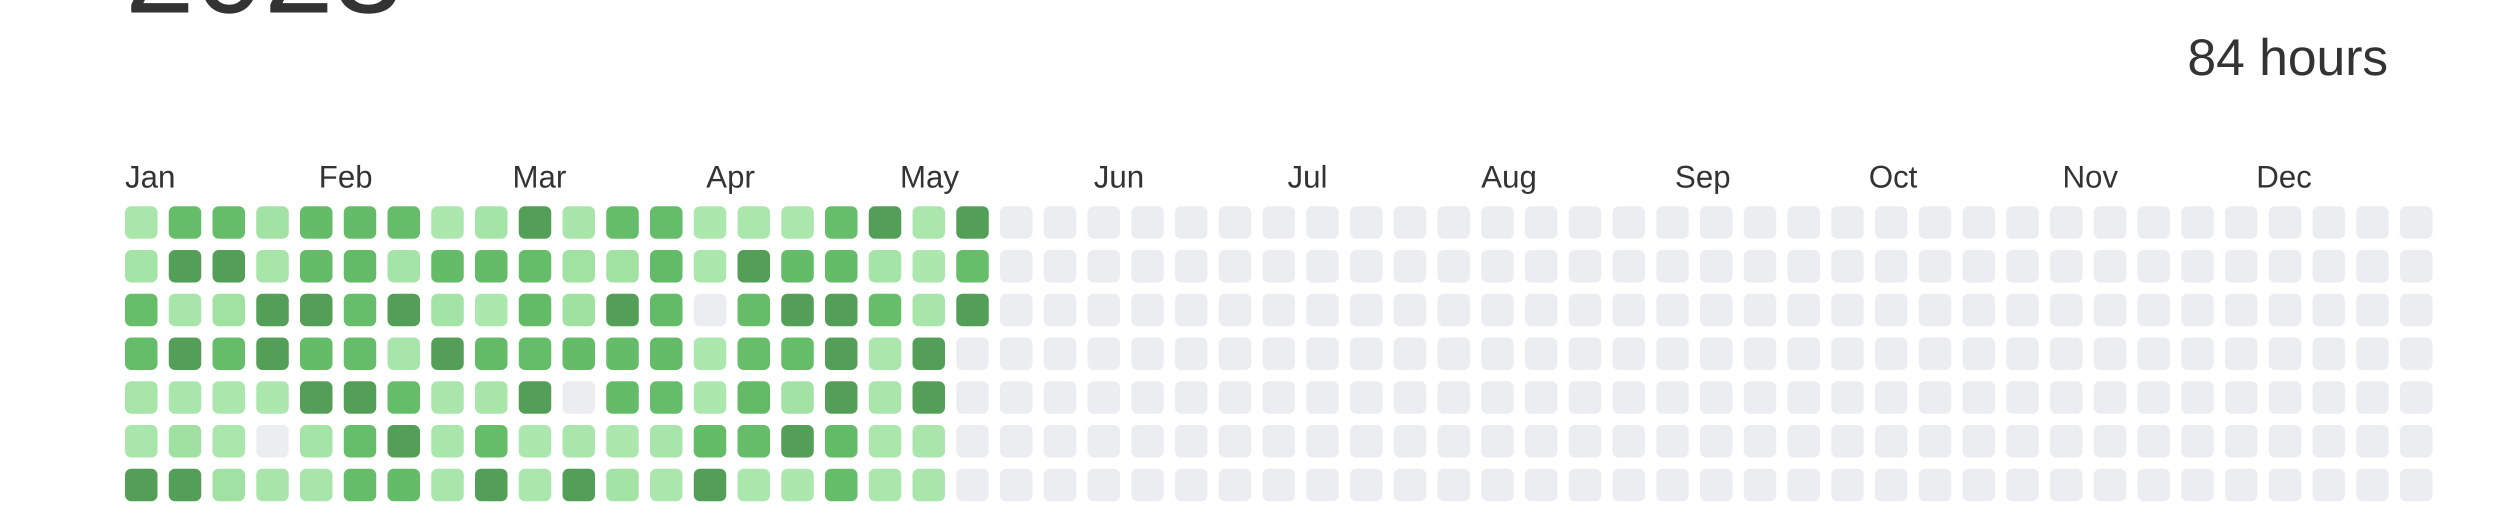
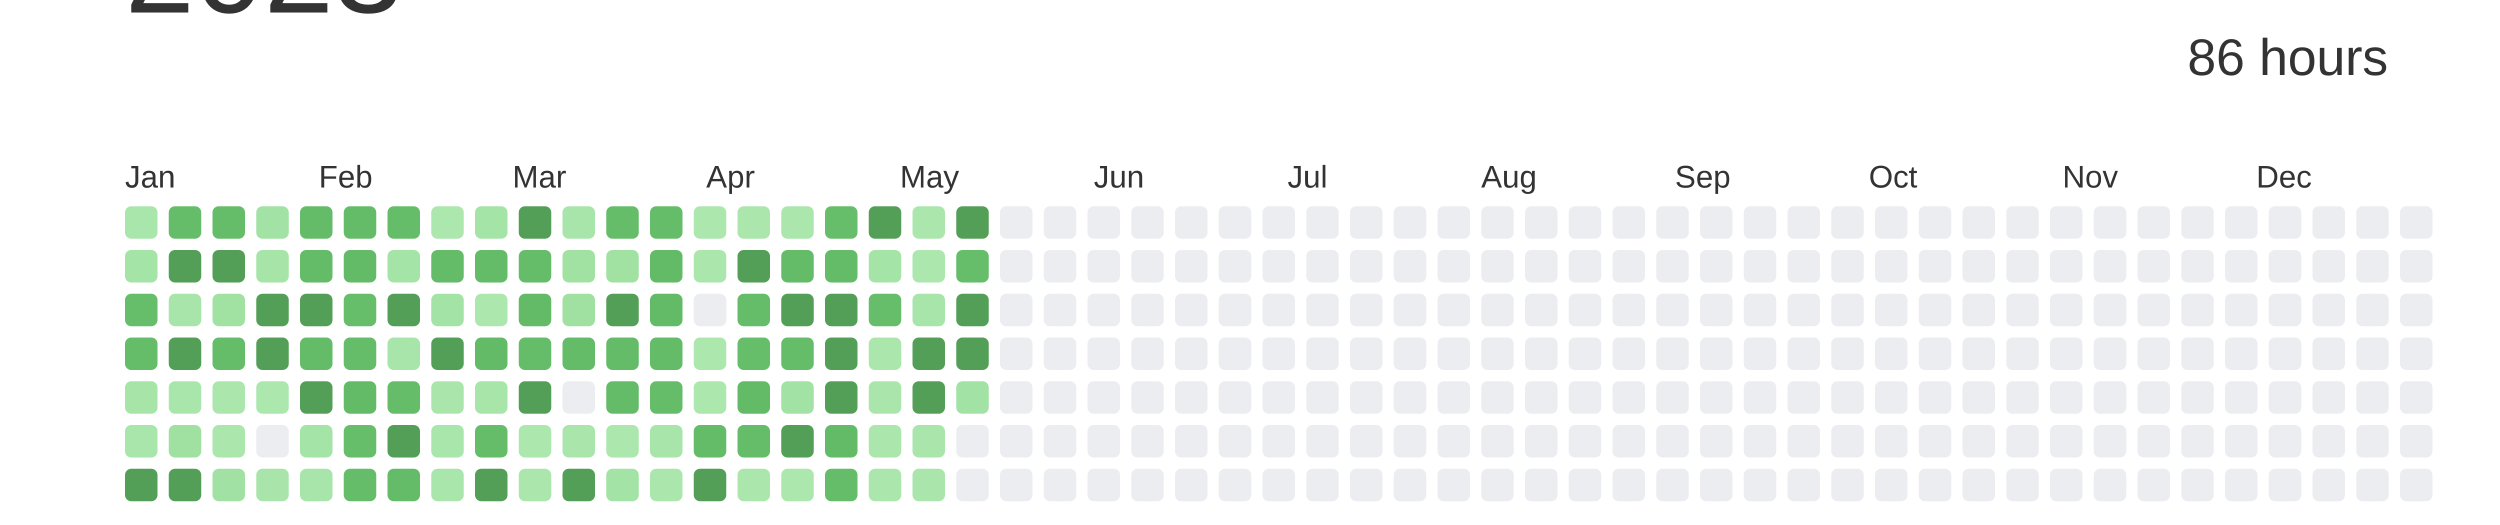
<svg xmlns="http://www.w3.org/2000/svg" baseProfile="full" height="42mm" version="1.1" viewBox="0,0,200,42" width="200mm">
  <defs />
  <rect fill="#ffffff" height="42" width="200" x="0" y="0" />
  <text alignment-baseline="hanging" fill="#333333" style="font-size:10.0px; font-family:Arial;" x="10" y="1">2023</text>
-   <text alignment-baseline="hanging" fill="#333333" style="font-size:4.125px; font-family:Arial;" x="175" y="6">84 hours</text>
+   <text alignment-baseline="hanging" fill="#333333" style="font-size:4.125px; font-family:Arial;" x="175" y="6">86 hours</text>
  <text fill="#333333" style="font-size:2.5px; font-family:Arial" x="10.0" y="15">Jan</text>
  <text fill="#333333" style="font-size:2.5px; font-family:Arial" x="25.5" y="15">Feb</text>
  <text fill="#333333" style="font-size:2.5px; font-family:Arial" x="41.0" y="15">Mar</text>
  <text fill="#333333" style="font-size:2.5px; font-family:Arial" x="56.5" y="15">Apr</text>
  <text fill="#333333" style="font-size:2.5px; font-family:Arial" x="72.0" y="15">May</text>
  <text fill="#333333" style="font-size:2.5px; font-family:Arial" x="87.5" y="15">Jun</text>
  <text fill="#333333" style="font-size:2.5px; font-family:Arial" x="103.0" y="15">Jul</text>
  <text fill="#333333" style="font-size:2.5px; font-family:Arial" x="118.5" y="15">Aug</text>
  <text fill="#333333" style="font-size:2.5px; font-family:Arial" x="134.0" y="15">Sep</text>
  <text fill="#333333" style="font-size:2.5px; font-family:Arial" x="149.5" y="15">Oct</text>
  <text fill="#333333" style="font-size:2.5px; font-family:Arial" x="165.0" y="15">Nov</text>
  <text fill="#333333" style="font-size:2.5px; font-family:Arial" x="180.5" y="15">Dec</text>
  <rect fill="#a9e6ab" height="2.6" rx="0.5" ry="0.5" width="2.6" x="10.0" y="16.5" />
  <rect fill="#a5e4a7" height="2.6" rx="0.5" ry="0.5" width="2.6" x="10.0" y="20.0" />
  <rect fill="#66be6b" height="2.6" rx="0.5" ry="0.5" width="2.6" x="10.0" y="23.5" />
  <rect fill="#65bd6a" height="2.6" rx="0.5" ry="0.5" width="2.6" x="10.0" y="27.0" />
  <rect fill="#a6e4a8" height="2.6" rx="0.5" ry="0.5" width="2.6" x="10.0" y="30.5" />
  <rect fill="#a9e6ab" height="2.6" rx="0.5" ry="0.5" width="2.6" x="10.0" y="34.0" />
  <rect fill="#549F57" height="2.6" rx="0.5" ry="0.5" width="2.6" x="10.0" y="37.5" />
  <rect fill="#65bd6a" height="2.6" rx="0.5" ry="0.5" width="2.6" x="13.5" y="16.5" />
  <rect fill="#549F57" height="2.6" rx="0.5" ry="0.5" width="2.6" x="13.5" y="20.0" />
  <rect fill="#a8e5aa" height="2.6" rx="0.5" ry="0.5" width="2.6" x="13.5" y="23.5" />
  <rect fill="#549F57" height="2.6" rx="0.5" ry="0.5" width="2.6" x="13.5" y="27.0" />
  <rect fill="#a9e6ab" height="2.6" rx="0.5" ry="0.5" width="2.6" x="13.5" y="30.5" />
  <rect fill="#a0e1a2" height="2.6" rx="0.5" ry="0.5" width="2.6" x="13.5" y="34.0" />
  <rect fill="#549F57" height="2.6" rx="0.5" ry="0.5" width="2.6" x="13.5" y="37.5" />
  <rect fill="#65bd69" height="2.6" rx="0.5" ry="0.5" width="2.6" x="17.0" y="16.5" />
  <rect fill="#549F57" height="2.6" rx="0.5" ry="0.5" width="2.6" x="17.0" y="20.0" />
  <rect fill="#a1e2a3" height="2.6" rx="0.5" ry="0.5" width="2.6" x="17.0" y="23.5" />
  <rect fill="#65bd6a" height="2.6" rx="0.5" ry="0.5" width="2.6" x="17.0" y="27.0" />
  <rect fill="#abe7ad" height="2.6" rx="0.5" ry="0.5" width="2.6" x="17.0" y="30.5" />
  <rect fill="#abe6ad" height="2.6" rx="0.5" ry="0.5" width="2.6" x="17.0" y="34.0" />
  <rect fill="#a1e2a4" height="2.6" rx="0.5" ry="0.5" width="2.6" x="17.0" y="37.5" />
  <rect fill="#a2e2a4" height="2.6" rx="0.5" ry="0.5" width="2.6" x="20.5" y="16.5" />
  <rect fill="#a6e4a8" height="2.6" rx="0.5" ry="0.5" width="2.6" x="20.5" y="20.0" />
  <rect fill="#549F57" height="2.6" rx="0.5" ry="0.5" width="2.6" x="20.5" y="23.5" />
  <rect fill="#549F57" height="2.6" rx="0.5" ry="0.5" width="2.6" x="20.5" y="27.0" />
  <rect fill="#ace7ae" height="2.6" rx="0.5" ry="0.5" width="2.6" x="20.5" y="30.5" />
  <rect fill="#EBEDF0" height="2.6" rx="0.5" ry="0.5" width="2.6" x="20.5" y="34.0" />
  <rect fill="#a9e5ab" height="2.6" rx="0.5" ry="0.5" width="2.6" x="20.5" y="37.5" />
  <rect fill="#64bc69" height="2.6" rx="0.5" ry="0.5" width="2.6" x="24.0" y="16.5" />
  <rect fill="#64bc68" height="2.6" rx="0.5" ry="0.5" width="2.6" x="24.0" y="20.0" />
  <rect fill="#549F57" height="2.6" rx="0.5" ry="0.5" width="2.6" x="24.0" y="23.5" />
  <rect fill="#64bc69" height="2.6" rx="0.5" ry="0.5" width="2.6" x="24.0" y="27.0" />
  <rect fill="#549F57" height="2.6" rx="0.5" ry="0.5" width="2.6" x="24.0" y="30.5" />
  <rect fill="#a4e4a7" height="2.6" rx="0.5" ry="0.5" width="2.6" x="24.0" y="34.0" />
  <rect fill="#a8e5aa" height="2.6" rx="0.5" ry="0.5" width="2.6" x="24.0" y="37.5" />
  <rect fill="#64bc69" height="2.6" rx="0.5" ry="0.5" width="2.6" x="27.5" y="16.5" />
  <rect fill="#63bb68" height="2.6" rx="0.5" ry="0.5" width="2.6" x="27.5" y="20.0" />
  <rect fill="#66be6b" height="2.6" rx="0.5" ry="0.5" width="2.6" x="27.5" y="23.5" />
  <rect fill="#65bd6a" height="2.6" rx="0.5" ry="0.5" width="2.6" x="27.5" y="27.0" />
-   <rect fill="#549F57" height="2.6" rx="0.5" ry="0.5" width="2.6" x="27.5" y="30.5" />
+   <rect fill="#63bb68" height="2.6" rx="0.5" ry="0.5" width="2.6" x="27.5" y="30.5" />
  <rect fill="#66be6a" height="2.6" rx="0.5" ry="0.5" width="2.6" x="27.5" y="34.0" />
  <rect fill="#65bd6a" height="2.6" rx="0.5" ry="0.5" width="2.6" x="27.5" y="37.5" />
  <rect fill="#65bd6a" height="2.6" rx="0.5" ry="0.5" width="2.6" x="31.0" y="16.5" />
  <rect fill="#a5e4a7" height="2.6" rx="0.5" ry="0.5" width="2.6" x="31.0" y="20.0" />
  <rect fill="#549F57" height="2.6" rx="0.5" ry="0.5" width="2.6" x="31.0" y="23.5" />
  <rect fill="#a8e5aa" height="2.6" rx="0.5" ry="0.5" width="2.6" x="31.0" y="27.0" />
  <rect fill="#65bd6a" height="2.6" rx="0.5" ry="0.5" width="2.6" x="31.0" y="30.5" />
  <rect fill="#549F57" height="2.6" rx="0.5" ry="0.5" width="2.6" x="31.0" y="34.0" />
  <rect fill="#64bc69" height="2.6" rx="0.5" ry="0.5" width="2.6" x="31.0" y="37.5" />
  <rect fill="#ace7ae" height="2.6" rx="0.5" ry="0.5" width="2.6" x="34.5" y="16.5" />
  <rect fill="#64bc69" height="2.6" rx="0.5" ry="0.5" width="2.6" x="34.5" y="20.0" />
  <rect fill="#a3e3a5" height="2.6" rx="0.5" ry="0.5" width="2.6" x="34.5" y="23.5" />
  <rect fill="#549F57" height="2.6" rx="0.5" ry="0.5" width="2.6" x="34.5" y="27.0" />
  <rect fill="#aae6ac" height="2.6" rx="0.5" ry="0.5" width="2.6" x="34.5" y="30.5" />
  <rect fill="#a9e6ab" height="2.6" rx="0.5" ry="0.5" width="2.6" x="34.5" y="34.0" />
  <rect fill="#a9e6ab" height="2.6" rx="0.5" ry="0.5" width="2.6" x="34.5" y="37.5" />
  <rect fill="#a5e4a7" height="2.6" rx="0.5" ry="0.5" width="2.6" x="38.0" y="16.5" />
  <rect fill="#64bc69" height="2.6" rx="0.5" ry="0.5" width="2.6" x="38.0" y="20.0" />
  <rect fill="#ace7ae" height="2.6" rx="0.5" ry="0.5" width="2.6" x="38.0" y="23.5" />
  <rect fill="#63bb68" height="2.6" rx="0.5" ry="0.5" width="2.6" x="38.0" y="27.0" />
  <rect fill="#a7e5a9" height="2.6" rx="0.5" ry="0.5" width="2.6" x="38.0" y="30.5" />
  <rect fill="#65bd6a" height="2.6" rx="0.5" ry="0.5" width="2.6" x="38.0" y="34.0" />
  <rect fill="#549F57" height="2.6" rx="0.5" ry="0.5" width="2.6" x="38.0" y="37.5" />
  <rect fill="#549F57" height="2.6" rx="0.5" ry="0.5" width="2.6" x="41.5" y="16.5" />
  <rect fill="#65bd6a" height="2.6" rx="0.5" ry="0.5" width="2.6" x="41.5" y="20.0" />
  <rect fill="#63bb68" height="2.6" rx="0.5" ry="0.5" width="2.6" x="41.5" y="23.5" />
  <rect fill="#65bd6a" height="2.6" rx="0.5" ry="0.5" width="2.6" x="41.5" y="27.0" />
  <rect fill="#549F57" height="2.6" rx="0.5" ry="0.5" width="2.6" x="41.5" y="30.5" />
  <rect fill="#ace7ae" height="2.6" rx="0.5" ry="0.5" width="2.6" x="41.5" y="34.0" />
  <rect fill="#abe7ad" height="2.6" rx="0.5" ry="0.5" width="2.6" x="41.5" y="37.5" />
  <rect fill="#a8e5aa" height="2.6" rx="0.5" ry="0.5" width="2.6" x="45.0" y="16.5" />
  <rect fill="#a1e2a3" height="2.6" rx="0.5" ry="0.5" width="2.6" x="45.0" y="20.0" />
  <rect fill="#a0e1a2" height="2.6" rx="0.5" ry="0.5" width="2.6" x="45.0" y="23.5" />
  <rect fill="#64bc69" height="2.6" rx="0.5" ry="0.5" width="2.6" x="45.0" y="27.0" />
  <rect fill="#EBEDF0" height="2.6" rx="0.5" ry="0.5" width="2.6" x="45.0" y="30.5" />
  <rect fill="#aae6ac" height="2.6" rx="0.5" ry="0.5" width="2.6" x="45.0" y="34.0" />
  <rect fill="#549F57" height="2.6" rx="0.5" ry="0.5" width="2.6" x="45.0" y="37.5" />
  <rect fill="#65bd6a" height="2.6" rx="0.5" ry="0.5" width="2.6" x="48.5" y="16.5" />
  <rect fill="#a1e2a3" height="2.6" rx="0.5" ry="0.5" width="2.6" x="48.5" y="20.0" />
  <rect fill="#549F57" height="2.6" rx="0.5" ry="0.5" width="2.6" x="48.5" y="23.5" />
  <rect fill="#64bc69" height="2.6" rx="0.5" ry="0.5" width="2.6" x="48.5" y="27.0" />
  <rect fill="#64bc69" height="2.6" rx="0.5" ry="0.5" width="2.6" x="48.5" y="30.5" />
  <rect fill="#ace7ae" height="2.6" rx="0.5" ry="0.5" width="2.6" x="48.5" y="34.0" />
  <rect fill="#a3e3a5" height="2.6" rx="0.5" ry="0.5" width="2.6" x="48.5" y="37.5" />
  <rect fill="#65bc69" height="2.6" rx="0.5" ry="0.5" width="2.6" x="52.0" y="16.5" />
  <rect fill="#63bb68" height="2.6" rx="0.5" ry="0.5" width="2.6" x="52.0" y="20.0" />
  <rect fill="#63bb68" height="2.6" rx="0.5" ry="0.5" width="2.6" x="52.0" y="23.5" />
  <rect fill="#64bb68" height="2.6" rx="0.5" ry="0.5" width="2.6" x="52.0" y="27.0" />
  <rect fill="#65bd6a" height="2.6" rx="0.5" ry="0.5" width="2.6" x="52.0" y="30.5" />
  <rect fill="#a8e5aa" height="2.6" rx="0.5" ry="0.5" width="2.6" x="52.0" y="34.0" />
  <rect fill="#abe7ad" height="2.6" rx="0.5" ry="0.5" width="2.6" x="52.0" y="37.5" />
  <rect fill="#ace7ae" height="2.6" rx="0.5" ry="0.5" width="2.6" x="55.5" y="16.5" />
  <rect fill="#abe7ad" height="2.6" rx="0.5" ry="0.5" width="2.6" x="55.5" y="20.0" />
  <rect fill="#EBEDF0" height="2.6" rx="0.5" ry="0.5" width="2.6" x="55.5" y="23.5" />
  <rect fill="#ace7ae" height="2.6" rx="0.5" ry="0.5" width="2.6" x="55.5" y="27.0" />
  <rect fill="#ace7ae" height="2.6" rx="0.5" ry="0.5" width="2.6" x="55.5" y="30.5" />
  <rect fill="#64bb68" height="2.6" rx="0.5" ry="0.5" width="2.6" x="55.5" y="34.0" />
  <rect fill="#549F57" height="2.6" rx="0.5" ry="0.5" width="2.6" x="55.5" y="37.5" />
  <rect fill="#abe7ad" height="2.6" rx="0.5" ry="0.5" width="2.6" x="59.0" y="16.5" />
  <rect fill="#549F57" height="2.6" rx="0.5" ry="0.5" width="2.6" x="59.0" y="20.0" />
  <rect fill="#65bd6a" height="2.6" rx="0.5" ry="0.5" width="2.6" x="59.0" y="23.5" />
  <rect fill="#66be6b" height="2.6" rx="0.5" ry="0.5" width="2.6" x="59.0" y="27.0" />
  <rect fill="#63bb68" height="2.6" rx="0.5" ry="0.5" width="2.6" x="59.0" y="30.5" />
  <rect fill="#65bd6a" height="2.6" rx="0.5" ry="0.5" width="2.6" x="59.0" y="34.0" />
  <rect fill="#abe7ad" height="2.6" rx="0.5" ry="0.5" width="2.6" x="59.0" y="37.5" />
  <rect fill="#abe7ad" height="2.6" rx="0.5" ry="0.5" width="2.6" x="62.5" y="16.5" />
  <rect fill="#64bc69" height="2.6" rx="0.5" ry="0.5" width="2.6" x="62.5" y="20.0" />
  <rect fill="#549F57" height="2.6" rx="0.5" ry="0.5" width="2.6" x="62.5" y="23.5" />
  <rect fill="#65bd6a" height="2.6" rx="0.5" ry="0.5" width="2.6" x="62.5" y="27.0" />
  <rect fill="#a2e2a4" height="2.6" rx="0.5" ry="0.5" width="2.6" x="62.5" y="30.5" />
  <rect fill="#549F57" height="2.6" rx="0.5" ry="0.5" width="2.6" x="62.5" y="34.0" />
  <rect fill="#ace7ae" height="2.6" rx="0.5" ry="0.5" width="2.6" x="62.5" y="37.5" />
  <rect fill="#66be6a" height="2.6" rx="0.5" ry="0.5" width="2.6" x="66.0" y="16.5" />
  <rect fill="#64bc69" height="2.6" rx="0.5" ry="0.5" width="2.6" x="66.0" y="20.0" />
  <rect fill="#549F57" height="2.6" rx="0.5" ry="0.5" width="2.6" x="66.0" y="23.5" />
  <rect fill="#549F57" height="2.6" rx="0.5" ry="0.5" width="2.6" x="66.0" y="27.0" />
  <rect fill="#549F57" height="2.6" rx="0.5" ry="0.5" width="2.6" x="66.0" y="30.5" />
  <rect fill="#63bb68" height="2.6" rx="0.5" ry="0.5" width="2.6" x="66.0" y="34.0" />
  <rect fill="#65bd6a" height="2.6" rx="0.5" ry="0.5" width="2.6" x="66.0" y="37.5" />
  <rect fill="#549F57" height="2.6" rx="0.5" ry="0.5" width="2.6" x="69.5" y="16.5" />
  <rect fill="#a5e4a7" height="2.6" rx="0.5" ry="0.5" width="2.6" x="69.5" y="20.0" />
  <rect fill="#66be6b" height="2.6" rx="0.5" ry="0.5" width="2.6" x="69.5" y="23.5" />
  <rect fill="#abe7ad" height="2.6" rx="0.5" ry="0.5" width="2.6" x="69.5" y="27.0" />
  <rect fill="#aae6ac" height="2.6" rx="0.5" ry="0.5" width="2.6" x="69.5" y="30.5" />
  <rect fill="#abe7ad" height="2.6" rx="0.5" ry="0.5" width="2.6" x="69.5" y="34.0" />
  <rect fill="#abe7ad" height="2.6" rx="0.5" ry="0.5" width="2.6" x="69.5" y="37.5" />
  <rect fill="#abe7ad" height="2.6" rx="0.5" ry="0.5" width="2.6" x="73.0" y="16.5" />
  <rect fill="#ace7ae" height="2.6" rx="0.5" ry="0.5" width="2.6" x="73.0" y="20.0" />
  <rect fill="#a8e5aa" height="2.6" rx="0.5" ry="0.5" width="2.6" x="73.0" y="23.5" />
  <rect fill="#549F57" height="2.6" rx="0.5" ry="0.5" width="2.6" x="73.0" y="27.0" />
  <rect fill="#549F57" height="2.6" rx="0.5" ry="0.5" width="2.6" x="73.0" y="30.5" />
  <rect fill="#aae6ac" height="2.6" rx="0.5" ry="0.5" width="2.6" x="73.0" y="34.0" />
  <rect fill="#aae6ac" height="2.6" rx="0.5" ry="0.5" width="2.6" x="73.0" y="37.5" />
  <rect fill="#549F57" height="2.6" rx="0.5" ry="0.5" width="2.6" x="76.5" y="16.5" />
  <rect fill="#66be6a" height="2.6" rx="0.5" ry="0.5" width="2.6" x="76.5" y="20.0" />
  <rect fill="#549F57" height="2.6" rx="0.5" ry="0.5" width="2.6" x="76.5" y="23.5" />
-   <rect fill="#EBEDF0" height="2.6" rx="0.5" ry="0.5" width="2.6" x="76.5" y="27.0" />
-   <rect fill="#EBEDF0" height="2.6" rx="0.5" ry="0.5" width="2.6" x="76.5" y="30.5" />
+   <rect fill="#549F57" height="2.6" rx="0.5" ry="0.5" width="2.6" x="76.5" y="27.0" />
+   <rect fill="#a2e2a4" height="2.6" rx="0.5" ry="0.5" width="2.6" x="76.5" y="30.5" />
  <rect fill="#EBEDF0" height="2.6" rx="0.5" ry="0.5" width="2.6" x="76.5" y="34.0" />
  <rect fill="#EBEDF0" height="2.6" rx="0.5" ry="0.5" width="2.6" x="76.5" y="37.5" />
  <rect fill="#EBEDF0" height="2.6" rx="0.5" ry="0.5" width="2.6" x="80.0" y="16.5" />
  <rect fill="#EBEDF0" height="2.6" rx="0.5" ry="0.5" width="2.6" x="80.0" y="20.0" />
  <rect fill="#EBEDF0" height="2.6" rx="0.5" ry="0.5" width="2.6" x="80.0" y="23.5" />
  <rect fill="#EBEDF0" height="2.6" rx="0.5" ry="0.5" width="2.6" x="80.0" y="27.0" />
  <rect fill="#EBEDF0" height="2.6" rx="0.5" ry="0.5" width="2.6" x="80.0" y="30.5" />
  <rect fill="#EBEDF0" height="2.6" rx="0.5" ry="0.5" width="2.6" x="80.0" y="34.0" />
  <rect fill="#EBEDF0" height="2.6" rx="0.5" ry="0.5" width="2.6" x="80.0" y="37.5" />
  <rect fill="#EBEDF0" height="2.6" rx="0.5" ry="0.5" width="2.6" x="83.5" y="16.5" />
  <rect fill="#EBEDF0" height="2.6" rx="0.5" ry="0.5" width="2.6" x="83.5" y="20.0" />
  <rect fill="#EBEDF0" height="2.6" rx="0.5" ry="0.5" width="2.6" x="83.5" y="23.5" />
  <rect fill="#EBEDF0" height="2.6" rx="0.5" ry="0.5" width="2.6" x="83.5" y="27.0" />
  <rect fill="#EBEDF0" height="2.6" rx="0.5" ry="0.5" width="2.6" x="83.5" y="30.5" />
  <rect fill="#EBEDF0" height="2.6" rx="0.5" ry="0.5" width="2.6" x="83.5" y="34.0" />
  <rect fill="#EBEDF0" height="2.6" rx="0.5" ry="0.5" width="2.6" x="83.5" y="37.5" />
  <rect fill="#EBEDF0" height="2.6" rx="0.5" ry="0.5" width="2.6" x="87.0" y="16.5" />
  <rect fill="#EBEDF0" height="2.6" rx="0.5" ry="0.5" width="2.6" x="87.0" y="20.0" />
  <rect fill="#EBEDF0" height="2.6" rx="0.5" ry="0.5" width="2.6" x="87.0" y="23.5" />
  <rect fill="#EBEDF0" height="2.6" rx="0.5" ry="0.5" width="2.6" x="87.0" y="27.0" />
  <rect fill="#EBEDF0" height="2.6" rx="0.5" ry="0.5" width="2.6" x="87.0" y="30.5" />
  <rect fill="#EBEDF0" height="2.6" rx="0.5" ry="0.5" width="2.6" x="87.0" y="34.0" />
  <rect fill="#EBEDF0" height="2.6" rx="0.5" ry="0.5" width="2.6" x="87.0" y="37.5" />
  <rect fill="#EBEDF0" height="2.6" rx="0.5" ry="0.5" width="2.6" x="90.5" y="16.5" />
  <rect fill="#EBEDF0" height="2.6" rx="0.5" ry="0.5" width="2.6" x="90.5" y="20.0" />
  <rect fill="#EBEDF0" height="2.6" rx="0.5" ry="0.5" width="2.6" x="90.5" y="23.5" />
  <rect fill="#EBEDF0" height="2.6" rx="0.5" ry="0.5" width="2.6" x="90.5" y="27.0" />
  <rect fill="#EBEDF0" height="2.6" rx="0.5" ry="0.5" width="2.6" x="90.5" y="30.5" />
  <rect fill="#EBEDF0" height="2.6" rx="0.5" ry="0.5" width="2.6" x="90.5" y="34.0" />
  <rect fill="#EBEDF0" height="2.6" rx="0.5" ry="0.5" width="2.6" x="90.5" y="37.5" />
  <rect fill="#EBEDF0" height="2.6" rx="0.5" ry="0.5" width="2.6" x="94.0" y="16.5" />
  <rect fill="#EBEDF0" height="2.6" rx="0.5" ry="0.5" width="2.6" x="94.0" y="20.0" />
  <rect fill="#EBEDF0" height="2.6" rx="0.5" ry="0.5" width="2.6" x="94.0" y="23.5" />
  <rect fill="#EBEDF0" height="2.6" rx="0.5" ry="0.5" width="2.6" x="94.0" y="27.0" />
  <rect fill="#EBEDF0" height="2.6" rx="0.5" ry="0.5" width="2.6" x="94.0" y="30.5" />
  <rect fill="#EBEDF0" height="2.6" rx="0.5" ry="0.5" width="2.6" x="94.0" y="34.0" />
  <rect fill="#EBEDF0" height="2.6" rx="0.5" ry="0.5" width="2.6" x="94.0" y="37.5" />
  <rect fill="#EBEDF0" height="2.6" rx="0.5" ry="0.5" width="2.6" x="97.5" y="16.5" />
  <rect fill="#EBEDF0" height="2.6" rx="0.5" ry="0.5" width="2.6" x="97.5" y="20.0" />
  <rect fill="#EBEDF0" height="2.6" rx="0.5" ry="0.5" width="2.6" x="97.5" y="23.5" />
  <rect fill="#EBEDF0" height="2.6" rx="0.5" ry="0.5" width="2.6" x="97.5" y="27.0" />
  <rect fill="#EBEDF0" height="2.6" rx="0.5" ry="0.5" width="2.6" x="97.5" y="30.5" />
  <rect fill="#EBEDF0" height="2.6" rx="0.5" ry="0.5" width="2.6" x="97.5" y="34.0" />
  <rect fill="#EBEDF0" height="2.6" rx="0.5" ry="0.5" width="2.6" x="97.5" y="37.5" />
  <rect fill="#EBEDF0" height="2.6" rx="0.5" ry="0.5" width="2.6" x="101.0" y="16.5" />
  <rect fill="#EBEDF0" height="2.6" rx="0.5" ry="0.5" width="2.6" x="101.0" y="20.0" />
  <rect fill="#EBEDF0" height="2.6" rx="0.5" ry="0.5" width="2.6" x="101.0" y="23.5" />
  <rect fill="#EBEDF0" height="2.6" rx="0.5" ry="0.5" width="2.6" x="101.0" y="27.0" />
  <rect fill="#EBEDF0" height="2.6" rx="0.5" ry="0.5" width="2.6" x="101.0" y="30.5" />
  <rect fill="#EBEDF0" height="2.6" rx="0.5" ry="0.5" width="2.6" x="101.0" y="34.0" />
  <rect fill="#EBEDF0" height="2.6" rx="0.5" ry="0.5" width="2.6" x="101.0" y="37.5" />
  <rect fill="#EBEDF0" height="2.6" rx="0.5" ry="0.5" width="2.6" x="104.5" y="16.5" />
  <rect fill="#EBEDF0" height="2.6" rx="0.5" ry="0.5" width="2.6" x="104.5" y="20.0" />
  <rect fill="#EBEDF0" height="2.6" rx="0.5" ry="0.5" width="2.6" x="104.5" y="23.5" />
  <rect fill="#EBEDF0" height="2.6" rx="0.5" ry="0.5" width="2.6" x="104.5" y="27.0" />
  <rect fill="#EBEDF0" height="2.6" rx="0.5" ry="0.5" width="2.6" x="104.5" y="30.5" />
  <rect fill="#EBEDF0" height="2.6" rx="0.5" ry="0.5" width="2.6" x="104.5" y="34.0" />
  <rect fill="#EBEDF0" height="2.6" rx="0.5" ry="0.5" width="2.6" x="104.5" y="37.5" />
  <rect fill="#EBEDF0" height="2.6" rx="0.5" ry="0.5" width="2.6" x="108.0" y="16.5" />
  <rect fill="#EBEDF0" height="2.6" rx="0.5" ry="0.5" width="2.6" x="108.0" y="20.0" />
  <rect fill="#EBEDF0" height="2.6" rx="0.5" ry="0.5" width="2.6" x="108.0" y="23.5" />
  <rect fill="#EBEDF0" height="2.6" rx="0.5" ry="0.5" width="2.6" x="108.0" y="27.0" />
  <rect fill="#EBEDF0" height="2.6" rx="0.5" ry="0.5" width="2.6" x="108.0" y="30.5" />
  <rect fill="#EBEDF0" height="2.6" rx="0.5" ry="0.5" width="2.6" x="108.0" y="34.0" />
  <rect fill="#EBEDF0" height="2.6" rx="0.5" ry="0.5" width="2.6" x="108.0" y="37.5" />
  <rect fill="#EBEDF0" height="2.6" rx="0.5" ry="0.5" width="2.6" x="111.5" y="16.5" />
  <rect fill="#EBEDF0" height="2.6" rx="0.5" ry="0.5" width="2.6" x="111.5" y="20.0" />
  <rect fill="#EBEDF0" height="2.6" rx="0.5" ry="0.5" width="2.6" x="111.5" y="23.5" />
  <rect fill="#EBEDF0" height="2.6" rx="0.5" ry="0.5" width="2.6" x="111.5" y="27.0" />
  <rect fill="#EBEDF0" height="2.6" rx="0.5" ry="0.5" width="2.6" x="111.5" y="30.5" />
  <rect fill="#EBEDF0" height="2.6" rx="0.5" ry="0.5" width="2.6" x="111.5" y="34.0" />
  <rect fill="#EBEDF0" height="2.6" rx="0.5" ry="0.5" width="2.6" x="111.5" y="37.5" />
  <rect fill="#EBEDF0" height="2.6" rx="0.5" ry="0.5" width="2.6" x="115.0" y="16.5" />
  <rect fill="#EBEDF0" height="2.6" rx="0.5" ry="0.5" width="2.6" x="115.0" y="20.0" />
  <rect fill="#EBEDF0" height="2.6" rx="0.5" ry="0.5" width="2.6" x="115.0" y="23.5" />
  <rect fill="#EBEDF0" height="2.6" rx="0.5" ry="0.5" width="2.6" x="115.0" y="27.0" />
  <rect fill="#EBEDF0" height="2.6" rx="0.5" ry="0.5" width="2.6" x="115.0" y="30.5" />
  <rect fill="#EBEDF0" height="2.6" rx="0.5" ry="0.5" width="2.6" x="115.0" y="34.0" />
  <rect fill="#EBEDF0" height="2.6" rx="0.5" ry="0.5" width="2.6" x="115.0" y="37.5" />
  <rect fill="#EBEDF0" height="2.6" rx="0.5" ry="0.5" width="2.6" x="118.5" y="16.5" />
  <rect fill="#EBEDF0" height="2.6" rx="0.5" ry="0.5" width="2.6" x="118.5" y="20.0" />
  <rect fill="#EBEDF0" height="2.6" rx="0.5" ry="0.5" width="2.6" x="118.5" y="23.5" />
  <rect fill="#EBEDF0" height="2.6" rx="0.5" ry="0.5" width="2.6" x="118.5" y="27.0" />
  <rect fill="#EBEDF0" height="2.6" rx="0.5" ry="0.5" width="2.6" x="118.5" y="30.5" />
  <rect fill="#EBEDF0" height="2.6" rx="0.5" ry="0.5" width="2.6" x="118.5" y="34.0" />
  <rect fill="#EBEDF0" height="2.6" rx="0.5" ry="0.5" width="2.6" x="118.5" y="37.5" />
  <rect fill="#EBEDF0" height="2.6" rx="0.5" ry="0.5" width="2.6" x="122.0" y="16.5" />
  <rect fill="#EBEDF0" height="2.6" rx="0.5" ry="0.5" width="2.6" x="122.0" y="20.0" />
  <rect fill="#EBEDF0" height="2.6" rx="0.5" ry="0.5" width="2.6" x="122.0" y="23.5" />
  <rect fill="#EBEDF0" height="2.6" rx="0.5" ry="0.5" width="2.6" x="122.0" y="27.0" />
  <rect fill="#EBEDF0" height="2.6" rx="0.5" ry="0.5" width="2.6" x="122.0" y="30.5" />
  <rect fill="#EBEDF0" height="2.6" rx="0.5" ry="0.5" width="2.6" x="122.0" y="34.0" />
  <rect fill="#EBEDF0" height="2.6" rx="0.5" ry="0.5" width="2.6" x="122.0" y="37.5" />
  <rect fill="#EBEDF0" height="2.6" rx="0.5" ry="0.5" width="2.6" x="125.5" y="16.5" />
  <rect fill="#EBEDF0" height="2.6" rx="0.5" ry="0.5" width="2.6" x="125.5" y="20.0" />
  <rect fill="#EBEDF0" height="2.6" rx="0.5" ry="0.5" width="2.6" x="125.5" y="23.5" />
  <rect fill="#EBEDF0" height="2.6" rx="0.5" ry="0.5" width="2.6" x="125.5" y="27.0" />
  <rect fill="#EBEDF0" height="2.6" rx="0.5" ry="0.5" width="2.6" x="125.5" y="30.5" />
  <rect fill="#EBEDF0" height="2.6" rx="0.5" ry="0.5" width="2.6" x="125.5" y="34.0" />
  <rect fill="#EBEDF0" height="2.6" rx="0.5" ry="0.5" width="2.6" x="125.5" y="37.5" />
  <rect fill="#EBEDF0" height="2.6" rx="0.5" ry="0.5" width="2.6" x="129.0" y="16.5" />
  <rect fill="#EBEDF0" height="2.6" rx="0.5" ry="0.5" width="2.6" x="129.0" y="20.0" />
  <rect fill="#EBEDF0" height="2.6" rx="0.5" ry="0.5" width="2.6" x="129.0" y="23.5" />
  <rect fill="#EBEDF0" height="2.6" rx="0.5" ry="0.5" width="2.6" x="129.0" y="27.0" />
  <rect fill="#EBEDF0" height="2.6" rx="0.5" ry="0.5" width="2.6" x="129.0" y="30.5" />
  <rect fill="#EBEDF0" height="2.6" rx="0.5" ry="0.5" width="2.6" x="129.0" y="34.0" />
  <rect fill="#EBEDF0" height="2.6" rx="0.5" ry="0.5" width="2.6" x="129.0" y="37.5" />
  <rect fill="#EBEDF0" height="2.6" rx="0.5" ry="0.5" width="2.6" x="132.5" y="16.5" />
  <rect fill="#EBEDF0" height="2.6" rx="0.5" ry="0.5" width="2.6" x="132.5" y="20.0" />
  <rect fill="#EBEDF0" height="2.6" rx="0.5" ry="0.5" width="2.6" x="132.5" y="23.5" />
  <rect fill="#EBEDF0" height="2.6" rx="0.5" ry="0.5" width="2.6" x="132.5" y="27.0" />
  <rect fill="#EBEDF0" height="2.6" rx="0.5" ry="0.5" width="2.6" x="132.5" y="30.5" />
  <rect fill="#EBEDF0" height="2.6" rx="0.5" ry="0.5" width="2.6" x="132.5" y="34.0" />
  <rect fill="#EBEDF0" height="2.6" rx="0.5" ry="0.5" width="2.6" x="132.5" y="37.5" />
  <rect fill="#EBEDF0" height="2.6" rx="0.5" ry="0.5" width="2.6" x="136.0" y="16.5" />
  <rect fill="#EBEDF0" height="2.6" rx="0.5" ry="0.5" width="2.6" x="136.0" y="20.0" />
  <rect fill="#EBEDF0" height="2.6" rx="0.5" ry="0.5" width="2.6" x="136.0" y="23.5" />
  <rect fill="#EBEDF0" height="2.6" rx="0.5" ry="0.5" width="2.6" x="136.0" y="27.0" />
  <rect fill="#EBEDF0" height="2.6" rx="0.5" ry="0.5" width="2.6" x="136.0" y="30.5" />
  <rect fill="#EBEDF0" height="2.6" rx="0.5" ry="0.5" width="2.6" x="136.0" y="34.0" />
  <rect fill="#EBEDF0" height="2.6" rx="0.5" ry="0.5" width="2.6" x="136.0" y="37.5" />
  <rect fill="#EBEDF0" height="2.6" rx="0.5" ry="0.5" width="2.6" x="139.5" y="16.5" />
  <rect fill="#EBEDF0" height="2.6" rx="0.5" ry="0.5" width="2.6" x="139.5" y="20.0" />
  <rect fill="#EBEDF0" height="2.6" rx="0.5" ry="0.5" width="2.6" x="139.5" y="23.5" />
  <rect fill="#EBEDF0" height="2.6" rx="0.5" ry="0.5" width="2.6" x="139.5" y="27.0" />
  <rect fill="#EBEDF0" height="2.6" rx="0.5" ry="0.5" width="2.6" x="139.5" y="30.5" />
  <rect fill="#EBEDF0" height="2.6" rx="0.5" ry="0.5" width="2.6" x="139.5" y="34.0" />
  <rect fill="#EBEDF0" height="2.6" rx="0.5" ry="0.5" width="2.6" x="139.5" y="37.5" />
  <rect fill="#EBEDF0" height="2.6" rx="0.5" ry="0.5" width="2.6" x="143.0" y="16.5" />
  <rect fill="#EBEDF0" height="2.6" rx="0.5" ry="0.5" width="2.6" x="143.0" y="20.0" />
  <rect fill="#EBEDF0" height="2.6" rx="0.5" ry="0.5" width="2.6" x="143.0" y="23.5" />
  <rect fill="#EBEDF0" height="2.6" rx="0.5" ry="0.5" width="2.6" x="143.0" y="27.0" />
  <rect fill="#EBEDF0" height="2.6" rx="0.5" ry="0.5" width="2.6" x="143.0" y="30.5" />
  <rect fill="#EBEDF0" height="2.6" rx="0.5" ry="0.5" width="2.6" x="143.0" y="34.0" />
  <rect fill="#EBEDF0" height="2.6" rx="0.5" ry="0.5" width="2.6" x="143.0" y="37.5" />
  <rect fill="#EBEDF0" height="2.6" rx="0.5" ry="0.5" width="2.6" x="146.5" y="16.5" />
  <rect fill="#EBEDF0" height="2.6" rx="0.5" ry="0.5" width="2.6" x="146.5" y="20.0" />
  <rect fill="#EBEDF0" height="2.6" rx="0.5" ry="0.5" width="2.6" x="146.5" y="23.5" />
  <rect fill="#EBEDF0" height="2.6" rx="0.5" ry="0.5" width="2.6" x="146.5" y="27.0" />
  <rect fill="#EBEDF0" height="2.6" rx="0.5" ry="0.5" width="2.6" x="146.5" y="30.5" />
  <rect fill="#EBEDF0" height="2.6" rx="0.5" ry="0.5" width="2.6" x="146.5" y="34.0" />
  <rect fill="#EBEDF0" height="2.6" rx="0.5" ry="0.5" width="2.6" x="146.5" y="37.5" />
  <rect fill="#EBEDF0" height="2.6" rx="0.5" ry="0.5" width="2.6" x="150.0" y="16.5" />
  <rect fill="#EBEDF0" height="2.6" rx="0.5" ry="0.5" width="2.6" x="150.0" y="20.0" />
  <rect fill="#EBEDF0" height="2.6" rx="0.5" ry="0.5" width="2.6" x="150.0" y="23.5" />
  <rect fill="#EBEDF0" height="2.6" rx="0.5" ry="0.5" width="2.6" x="150.0" y="27.0" />
  <rect fill="#EBEDF0" height="2.6" rx="0.5" ry="0.5" width="2.6" x="150.0" y="30.5" />
  <rect fill="#EBEDF0" height="2.6" rx="0.5" ry="0.5" width="2.6" x="150.0" y="34.0" />
  <rect fill="#EBEDF0" height="2.6" rx="0.5" ry="0.5" width="2.6" x="150.0" y="37.5" />
  <rect fill="#EBEDF0" height="2.6" rx="0.5" ry="0.5" width="2.6" x="153.5" y="16.5" />
  <rect fill="#EBEDF0" height="2.6" rx="0.5" ry="0.5" width="2.6" x="153.5" y="20.0" />
  <rect fill="#EBEDF0" height="2.6" rx="0.5" ry="0.5" width="2.6" x="153.5" y="23.5" />
  <rect fill="#EBEDF0" height="2.6" rx="0.5" ry="0.5" width="2.6" x="153.5" y="27.0" />
  <rect fill="#EBEDF0" height="2.6" rx="0.5" ry="0.5" width="2.6" x="153.5" y="30.5" />
  <rect fill="#EBEDF0" height="2.6" rx="0.5" ry="0.5" width="2.6" x="153.5" y="34.0" />
  <rect fill="#EBEDF0" height="2.6" rx="0.5" ry="0.5" width="2.6" x="153.5" y="37.5" />
  <rect fill="#EBEDF0" height="2.6" rx="0.5" ry="0.5" width="2.6" x="157.0" y="16.5" />
  <rect fill="#EBEDF0" height="2.6" rx="0.5" ry="0.5" width="2.6" x="157.0" y="20.0" />
  <rect fill="#EBEDF0" height="2.6" rx="0.5" ry="0.5" width="2.6" x="157.0" y="23.5" />
  <rect fill="#EBEDF0" height="2.6" rx="0.5" ry="0.5" width="2.6" x="157.0" y="27.0" />
  <rect fill="#EBEDF0" height="2.6" rx="0.5" ry="0.5" width="2.6" x="157.0" y="30.5" />
  <rect fill="#EBEDF0" height="2.6" rx="0.5" ry="0.5" width="2.6" x="157.0" y="34.0" />
  <rect fill="#EBEDF0" height="2.6" rx="0.5" ry="0.5" width="2.6" x="157.0" y="37.5" />
  <rect fill="#EBEDF0" height="2.6" rx="0.5" ry="0.5" width="2.6" x="160.5" y="16.5" />
  <rect fill="#EBEDF0" height="2.6" rx="0.5" ry="0.5" width="2.6" x="160.5" y="20.0" />
  <rect fill="#EBEDF0" height="2.6" rx="0.5" ry="0.5" width="2.6" x="160.5" y="23.5" />
  <rect fill="#EBEDF0" height="2.6" rx="0.5" ry="0.5" width="2.6" x="160.5" y="27.0" />
  <rect fill="#EBEDF0" height="2.6" rx="0.5" ry="0.5" width="2.6" x="160.5" y="30.5" />
  <rect fill="#EBEDF0" height="2.6" rx="0.5" ry="0.5" width="2.6" x="160.5" y="34.0" />
  <rect fill="#EBEDF0" height="2.6" rx="0.5" ry="0.5" width="2.6" x="160.5" y="37.5" />
  <rect fill="#EBEDF0" height="2.6" rx="0.5" ry="0.5" width="2.6" x="164.0" y="16.5" />
  <rect fill="#EBEDF0" height="2.6" rx="0.5" ry="0.5" width="2.6" x="164.0" y="20.0" />
  <rect fill="#EBEDF0" height="2.6" rx="0.5" ry="0.5" width="2.6" x="164.0" y="23.5" />
  <rect fill="#EBEDF0" height="2.6" rx="0.5" ry="0.5" width="2.6" x="164.0" y="27.0" />
  <rect fill="#EBEDF0" height="2.6" rx="0.5" ry="0.5" width="2.6" x="164.0" y="30.5" />
  <rect fill="#EBEDF0" height="2.6" rx="0.5" ry="0.5" width="2.6" x="164.0" y="34.0" />
  <rect fill="#EBEDF0" height="2.6" rx="0.5" ry="0.5" width="2.6" x="164.0" y="37.5" />
  <rect fill="#EBEDF0" height="2.6" rx="0.5" ry="0.5" width="2.6" x="167.5" y="16.5" />
  <rect fill="#EBEDF0" height="2.6" rx="0.5" ry="0.5" width="2.6" x="167.5" y="20.0" />
  <rect fill="#EBEDF0" height="2.6" rx="0.5" ry="0.5" width="2.6" x="167.5" y="23.5" />
  <rect fill="#EBEDF0" height="2.6" rx="0.5" ry="0.5" width="2.6" x="167.5" y="27.0" />
  <rect fill="#EBEDF0" height="2.6" rx="0.5" ry="0.5" width="2.6" x="167.5" y="30.5" />
  <rect fill="#EBEDF0" height="2.6" rx="0.5" ry="0.5" width="2.6" x="167.5" y="34.0" />
  <rect fill="#EBEDF0" height="2.6" rx="0.5" ry="0.5" width="2.6" x="167.5" y="37.5" />
  <rect fill="#EBEDF0" height="2.6" rx="0.5" ry="0.5" width="2.6" x="171.0" y="16.5" />
  <rect fill="#EBEDF0" height="2.6" rx="0.5" ry="0.5" width="2.6" x="171.0" y="20.0" />
  <rect fill="#EBEDF0" height="2.6" rx="0.5" ry="0.5" width="2.6" x="171.0" y="23.5" />
  <rect fill="#EBEDF0" height="2.6" rx="0.5" ry="0.5" width="2.6" x="171.0" y="27.0" />
  <rect fill="#EBEDF0" height="2.6" rx="0.5" ry="0.5" width="2.6" x="171.0" y="30.5" />
  <rect fill="#EBEDF0" height="2.6" rx="0.5" ry="0.5" width="2.6" x="171.0" y="34.0" />
  <rect fill="#EBEDF0" height="2.6" rx="0.5" ry="0.5" width="2.6" x="171.0" y="37.5" />
  <rect fill="#EBEDF0" height="2.6" rx="0.5" ry="0.5" width="2.6" x="174.5" y="16.5" />
  <rect fill="#EBEDF0" height="2.6" rx="0.5" ry="0.5" width="2.6" x="174.5" y="20.0" />
  <rect fill="#EBEDF0" height="2.6" rx="0.5" ry="0.5" width="2.6" x="174.5" y="23.5" />
  <rect fill="#EBEDF0" height="2.6" rx="0.5" ry="0.5" width="2.6" x="174.5" y="27.0" />
  <rect fill="#EBEDF0" height="2.6" rx="0.5" ry="0.5" width="2.6" x="174.5" y="30.5" />
  <rect fill="#EBEDF0" height="2.6" rx="0.5" ry="0.5" width="2.6" x="174.5" y="34.0" />
  <rect fill="#EBEDF0" height="2.6" rx="0.5" ry="0.5" width="2.6" x="174.5" y="37.5" />
  <rect fill="#EBEDF0" height="2.6" rx="0.5" ry="0.5" width="2.6" x="178.0" y="16.5" />
  <rect fill="#EBEDF0" height="2.6" rx="0.5" ry="0.5" width="2.6" x="178.0" y="20.0" />
  <rect fill="#EBEDF0" height="2.6" rx="0.5" ry="0.5" width="2.6" x="178.0" y="23.5" />
  <rect fill="#EBEDF0" height="2.6" rx="0.5" ry="0.5" width="2.6" x="178.0" y="27.0" />
  <rect fill="#EBEDF0" height="2.6" rx="0.5" ry="0.5" width="2.6" x="178.0" y="30.5" />
  <rect fill="#EBEDF0" height="2.6" rx="0.5" ry="0.5" width="2.6" x="178.0" y="34.0" />
  <rect fill="#EBEDF0" height="2.6" rx="0.5" ry="0.5" width="2.6" x="178.0" y="37.5" />
  <rect fill="#EBEDF0" height="2.6" rx="0.5" ry="0.5" width="2.6" x="181.5" y="16.5" />
  <rect fill="#EBEDF0" height="2.6" rx="0.5" ry="0.5" width="2.6" x="181.5" y="20.0" />
  <rect fill="#EBEDF0" height="2.6" rx="0.5" ry="0.5" width="2.6" x="181.5" y="23.5" />
  <rect fill="#EBEDF0" height="2.6" rx="0.5" ry="0.5" width="2.6" x="181.5" y="27.0" />
  <rect fill="#EBEDF0" height="2.6" rx="0.5" ry="0.5" width="2.6" x="181.5" y="30.5" />
  <rect fill="#EBEDF0" height="2.6" rx="0.5" ry="0.5" width="2.6" x="181.5" y="34.0" />
  <rect fill="#EBEDF0" height="2.6" rx="0.5" ry="0.5" width="2.6" x="181.5" y="37.5" />
  <rect fill="#EBEDF0" height="2.6" rx="0.5" ry="0.5" width="2.6" x="185.0" y="16.5" />
  <rect fill="#EBEDF0" height="2.6" rx="0.5" ry="0.5" width="2.6" x="185.0" y="20.0" />
  <rect fill="#EBEDF0" height="2.6" rx="0.5" ry="0.5" width="2.6" x="185.0" y="23.5" />
  <rect fill="#EBEDF0" height="2.6" rx="0.5" ry="0.5" width="2.6" x="185.0" y="27.0" />
  <rect fill="#EBEDF0" height="2.6" rx="0.5" ry="0.5" width="2.6" x="185.0" y="30.5" />
  <rect fill="#EBEDF0" height="2.6" rx="0.5" ry="0.5" width="2.6" x="185.0" y="34.0" />
  <rect fill="#EBEDF0" height="2.6" rx="0.5" ry="0.5" width="2.6" x="185.0" y="37.5" />
  <rect fill="#EBEDF0" height="2.6" rx="0.5" ry="0.5" width="2.6" x="188.5" y="16.5" />
  <rect fill="#EBEDF0" height="2.6" rx="0.5" ry="0.5" width="2.6" x="188.5" y="20.0" />
  <rect fill="#EBEDF0" height="2.6" rx="0.5" ry="0.5" width="2.6" x="188.5" y="23.5" />
  <rect fill="#EBEDF0" height="2.6" rx="0.5" ry="0.5" width="2.6" x="188.5" y="27.0" />
  <rect fill="#EBEDF0" height="2.6" rx="0.5" ry="0.5" width="2.6" x="188.5" y="30.5" />
  <rect fill="#EBEDF0" height="2.6" rx="0.5" ry="0.5" width="2.6" x="188.5" y="34.0" />
  <rect fill="#EBEDF0" height="2.6" rx="0.5" ry="0.5" width="2.6" x="188.5" y="37.5" />
  <rect fill="#EBEDF0" height="2.6" rx="0.5" ry="0.5" width="2.6" x="192.0" y="16.5" />
  <rect fill="#EBEDF0" height="2.6" rx="0.5" ry="0.5" width="2.6" x="192.0" y="20.0" />
  <rect fill="#EBEDF0" height="2.6" rx="0.5" ry="0.5" width="2.6" x="192.0" y="23.5" />
  <rect fill="#EBEDF0" height="2.6" rx="0.5" ry="0.5" width="2.6" x="192.0" y="27.0" />
  <rect fill="#EBEDF0" height="2.6" rx="0.5" ry="0.5" width="2.6" x="192.0" y="30.5" />
  <rect fill="#EBEDF0" height="2.6" rx="0.5" ry="0.5" width="2.6" x="192.0" y="34.0" />
  <rect fill="#EBEDF0" height="2.6" rx="0.5" ry="0.5" width="2.6" x="192.0" y="37.5" />
</svg>
